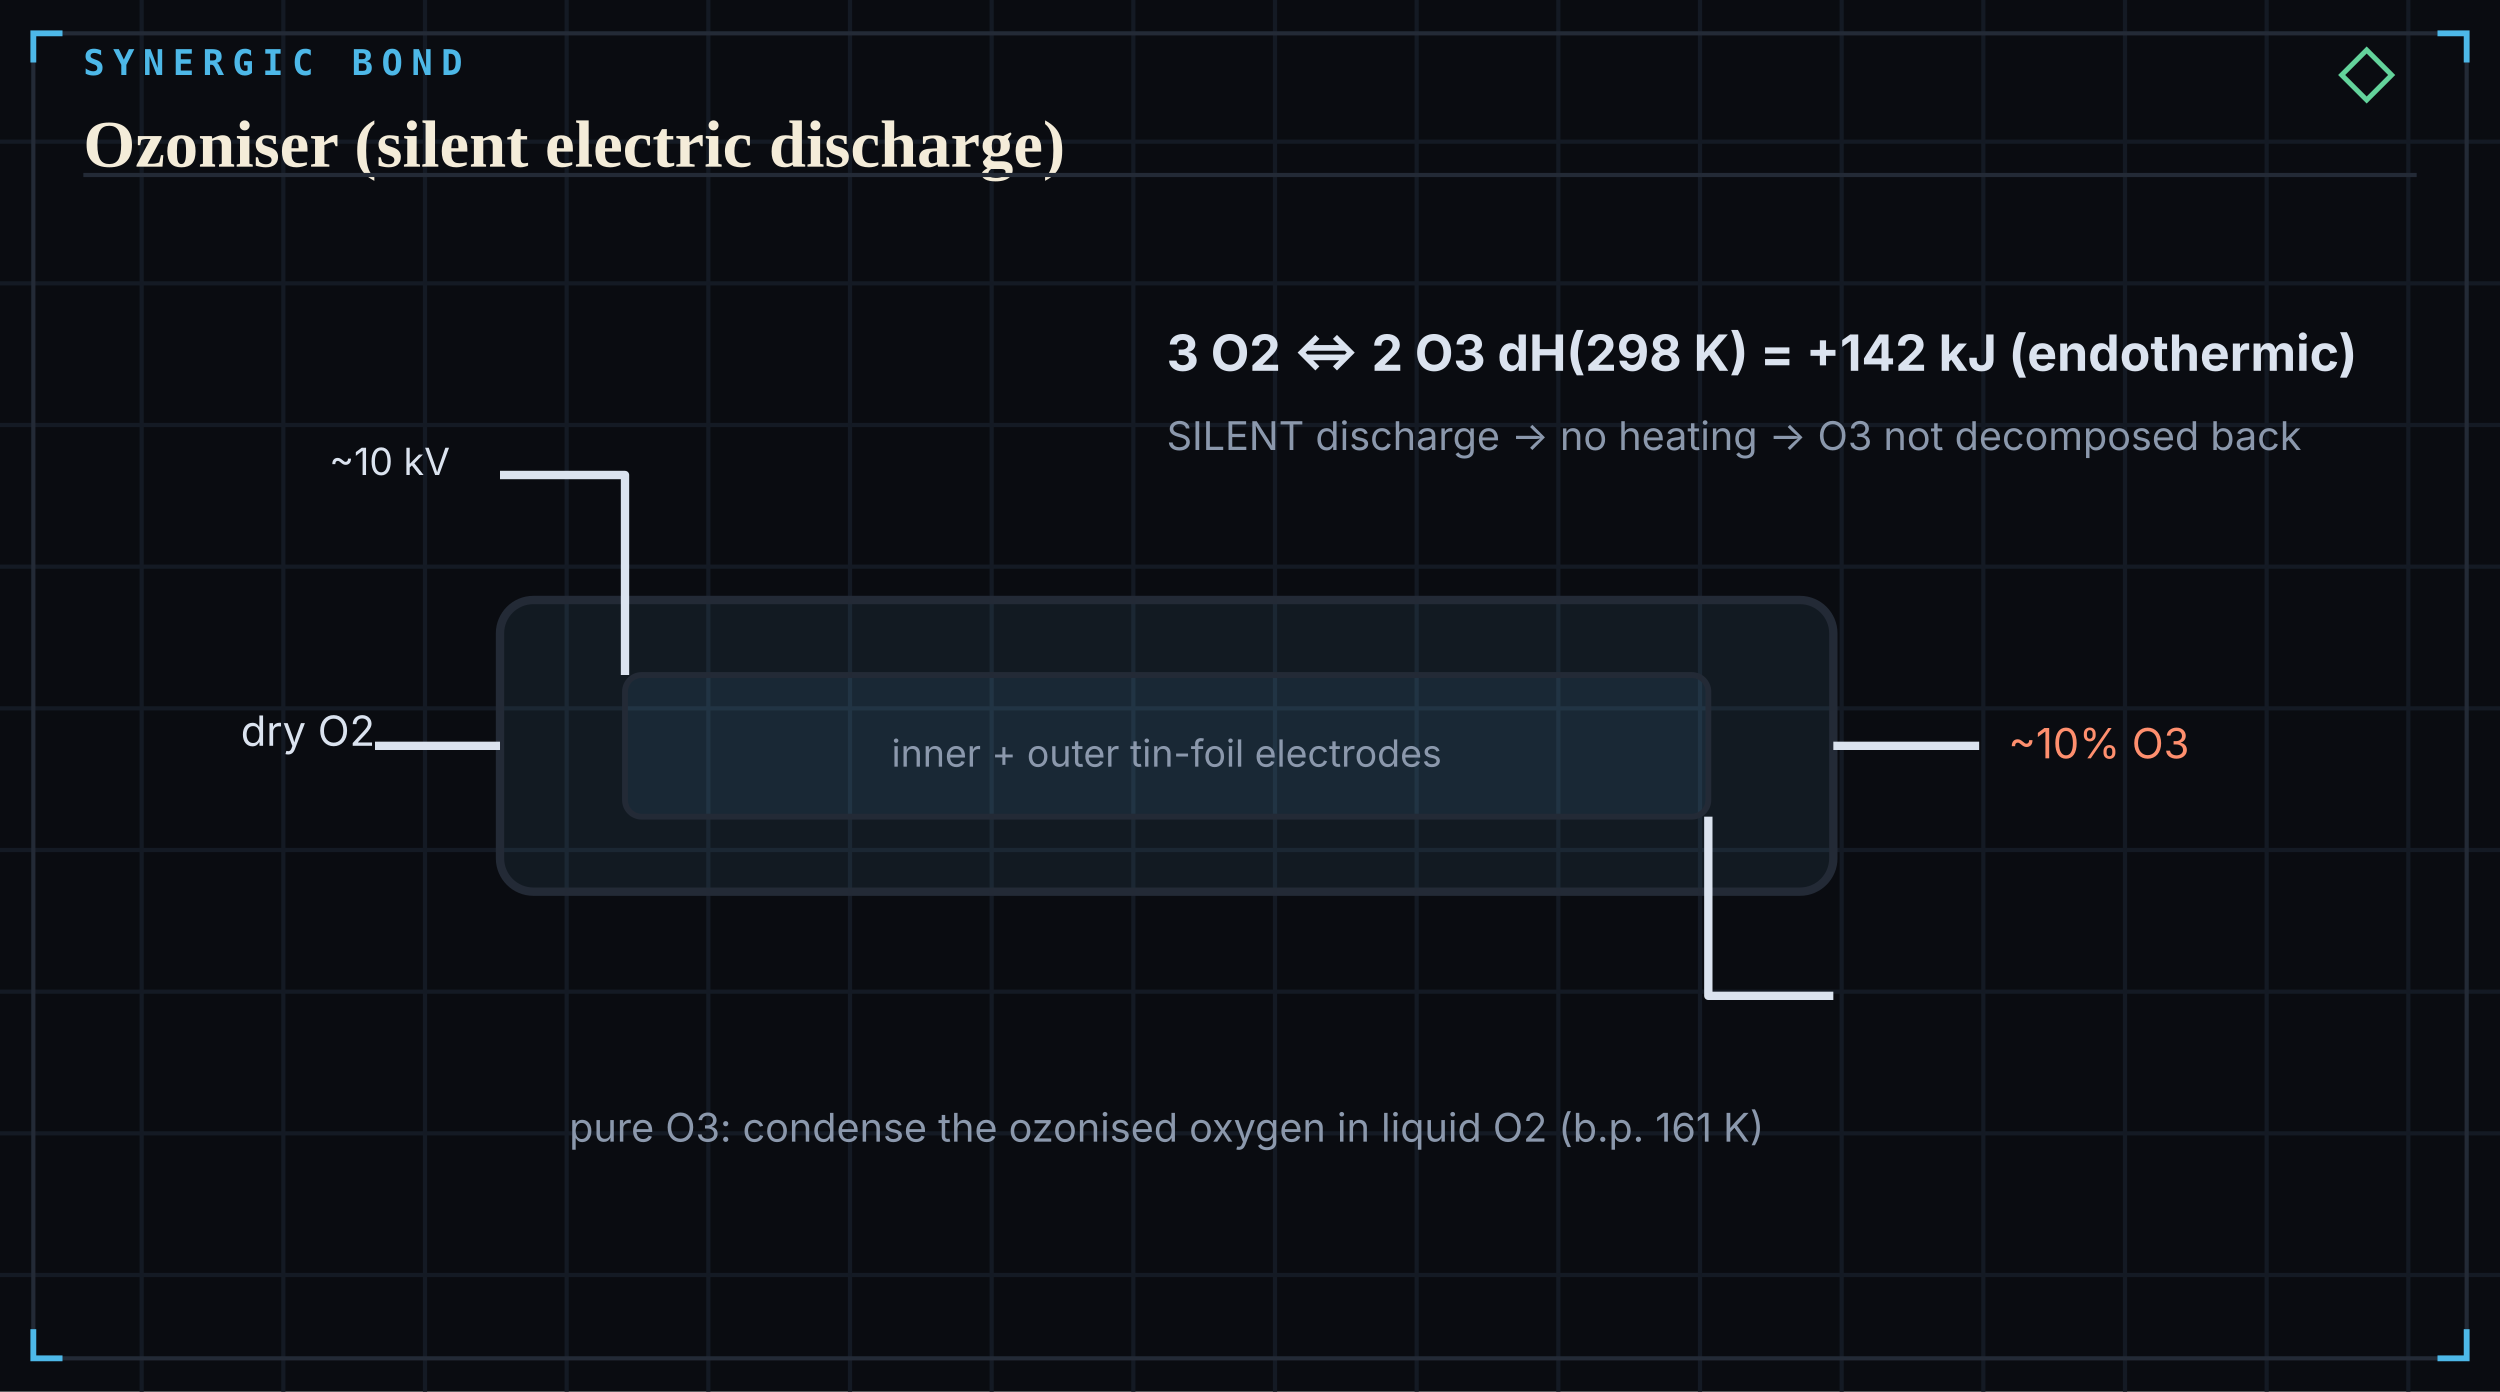
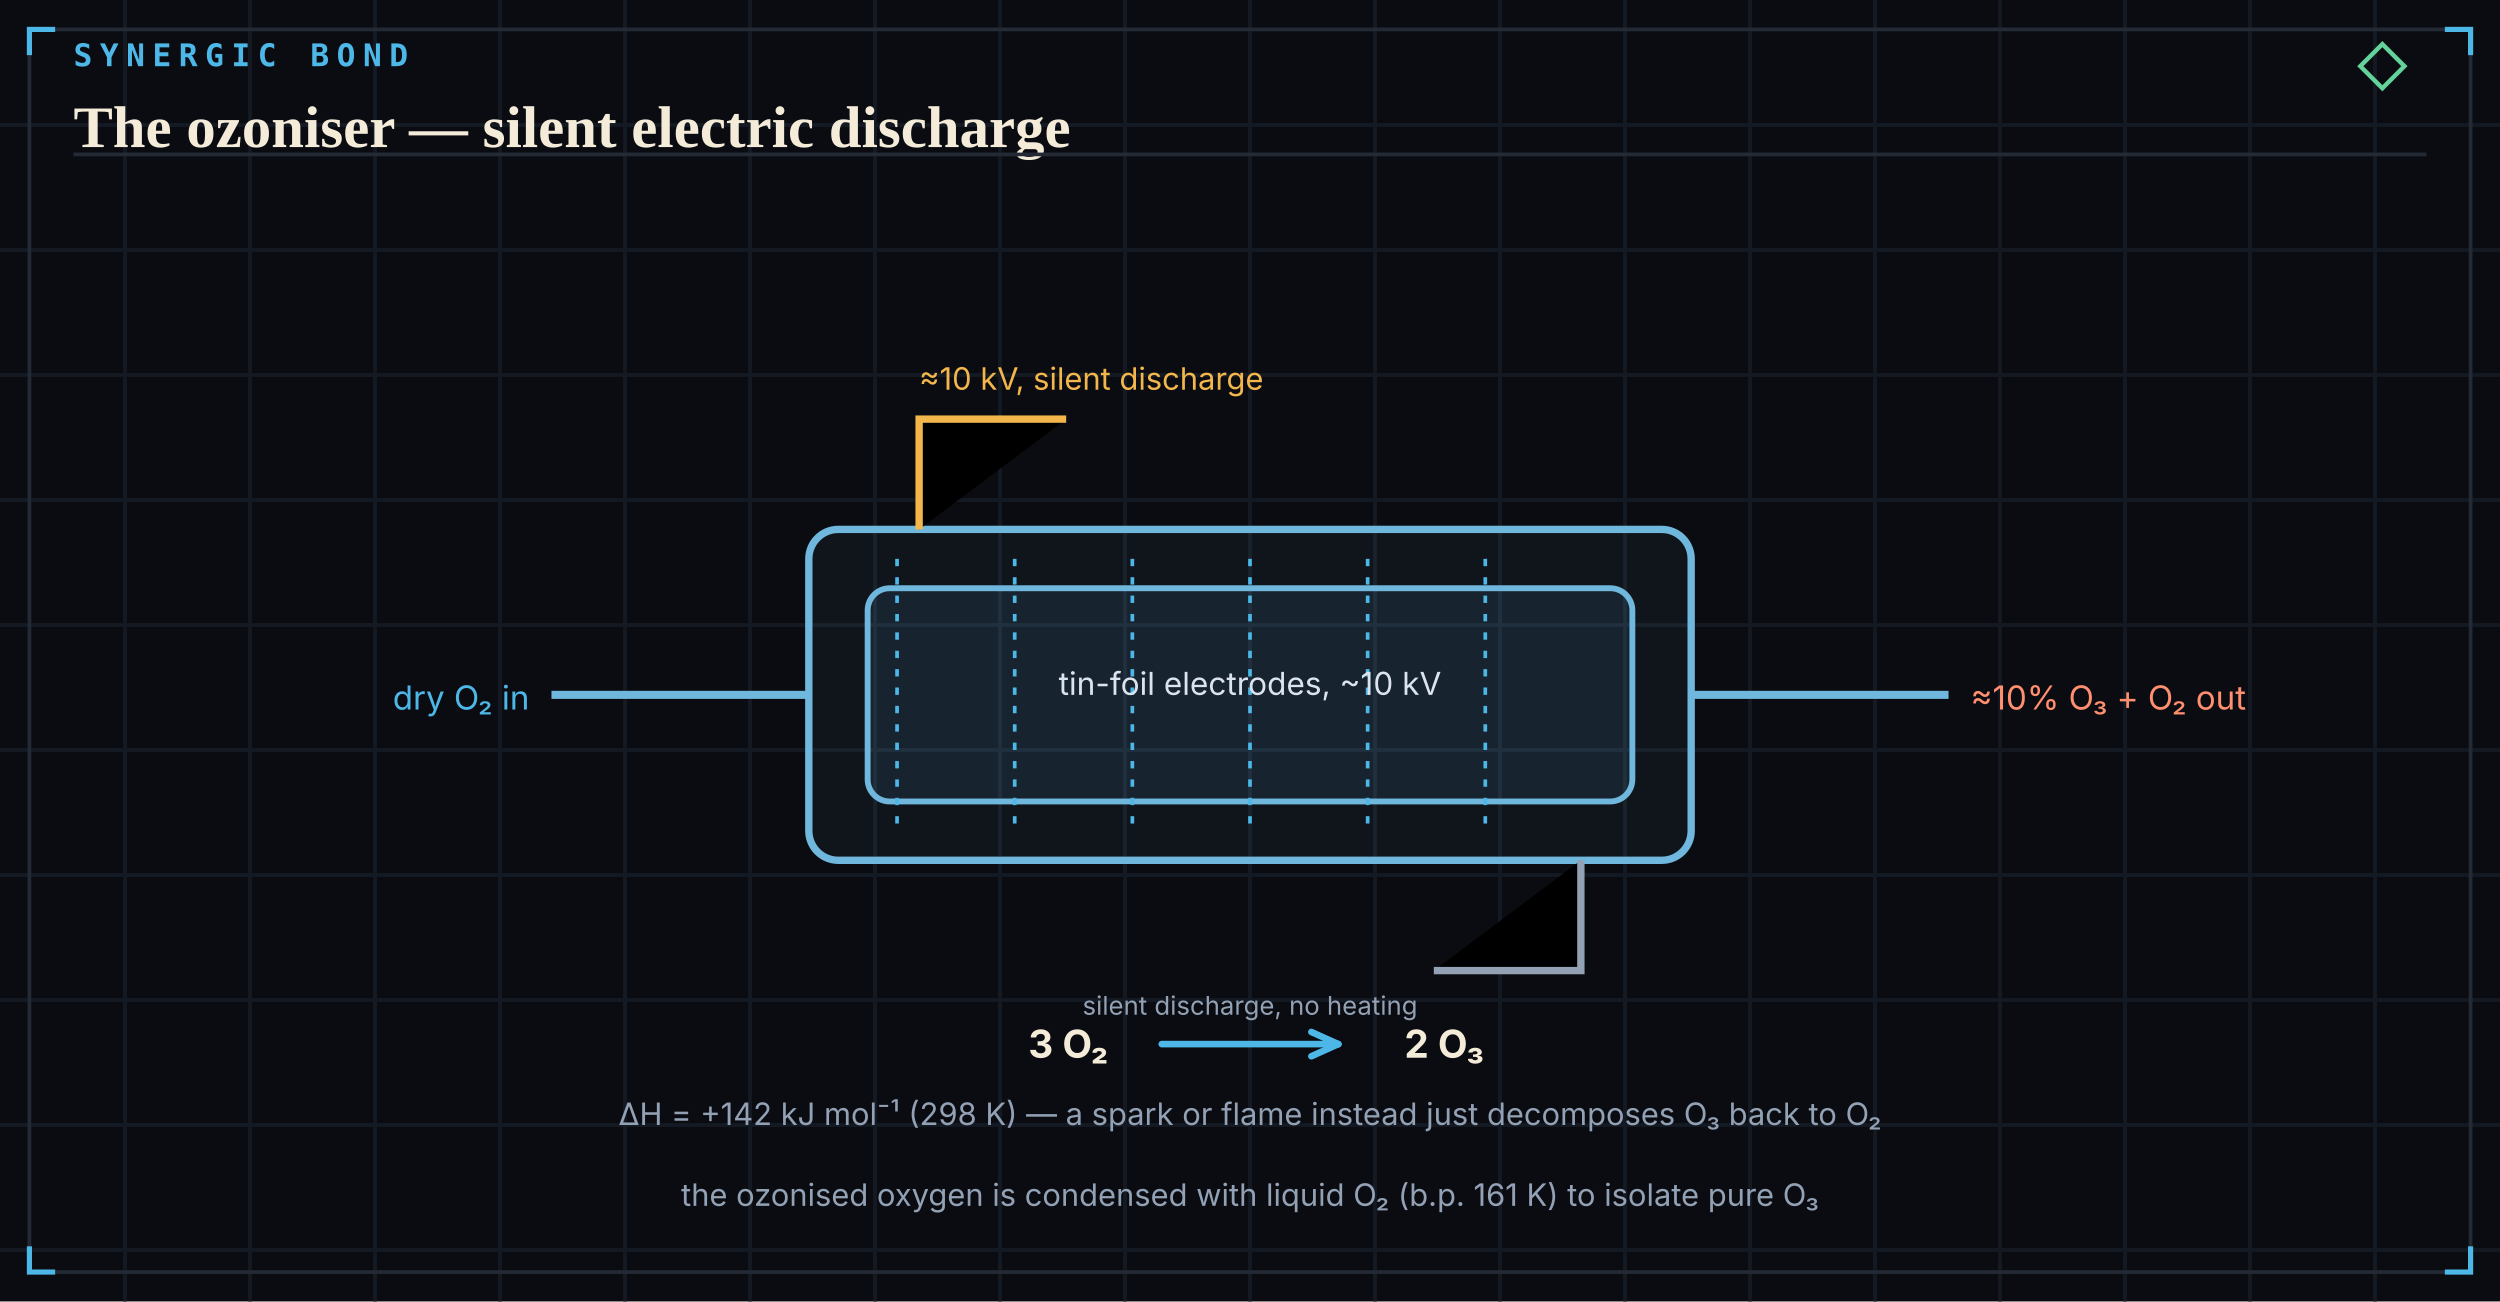
- <svg xmlns="http://www.w3.org/2000/svg" width="600" height="334" viewBox="0 0 600 334" font-family="'Inter','Helvetica Neue',Arial,'DejaVu Sans',sans-serif">
-   <rect width="600" height="334" fill="#0a0c11" />
+ <svg xmlns="http://www.w3.org/2000/svg" width="680" height="354" viewBox="0 0 680 354" font-family="'Inter','Helvetica Neue',Arial,'DejaVu Sans',sans-serif">
+   <rect width="680" height="354" fill="#0a0c11" />
  <g stroke="#141a24" stroke-width="1">
-     <line x1="34" y1="0" x2="34" y2="334" />
-     <line x1="68" y1="0" x2="68" y2="334" />
-     <line x1="102" y1="0" x2="102" y2="334" />
-     <line x1="136" y1="0" x2="136" y2="334" />
-     <line x1="170" y1="0" x2="170" y2="334" />
-     <line x1="204" y1="0" x2="204" y2="334" />
-     <line x1="238" y1="0" x2="238" y2="334" />
-     <line x1="272" y1="0" x2="272" y2="334" />
-     <line x1="306" y1="0" x2="306" y2="334" />
-     <line x1="340" y1="0" x2="340" y2="334" />
-     <line x1="374" y1="0" x2="374" y2="334" />
-     <line x1="408" y1="0" x2="408" y2="334" />
-     <line x1="442" y1="0" x2="442" y2="334" />
-     <line x1="476" y1="0" x2="476" y2="334" />
-     <line x1="510" y1="0" x2="510" y2="334" />
-     <line x1="544" y1="0" x2="544" y2="334" />
-     <line x1="578" y1="0" x2="578" y2="334" />
-     <line x1="0" y1="34" x2="600" y2="34" />
-     <line x1="0" y1="68" x2="600" y2="68" />
-     <line x1="0" y1="102" x2="600" y2="102" />
-     <line x1="0" y1="136" x2="600" y2="136" />
-     <line x1="0" y1="170" x2="600" y2="170" />
-     <line x1="0" y1="204" x2="600" y2="204" />
-     <line x1="0" y1="238" x2="600" y2="238" />
-     <line x1="0" y1="272" x2="600" y2="272" />
-     <line x1="0" y1="306" x2="600" y2="306" />
+     <line x1="34" y1="0" x2="34" y2="354" />
+     <line x1="68" y1="0" x2="68" y2="354" />
+     <line x1="102" y1="0" x2="102" y2="354" />
+     <line x1="136" y1="0" x2="136" y2="354" />
+     <line x1="170" y1="0" x2="170" y2="354" />
+     <line x1="204" y1="0" x2="204" y2="354" />
+     <line x1="238" y1="0" x2="238" y2="354" />
+     <line x1="272" y1="0" x2="272" y2="354" />
+     <line x1="306" y1="0" x2="306" y2="354" />
+     <line x1="340" y1="0" x2="340" y2="354" />
+     <line x1="374" y1="0" x2="374" y2="354" />
+     <line x1="408" y1="0" x2="408" y2="354" />
+     <line x1="442" y1="0" x2="442" y2="354" />
+     <line x1="476" y1="0" x2="476" y2="354" />
+     <line x1="510" y1="0" x2="510" y2="354" />
+     <line x1="544" y1="0" x2="544" y2="354" />
+     <line x1="578" y1="0" x2="578" y2="354" />
+     <line x1="612" y1="0" x2="612" y2="354" />
+     <line x1="646" y1="0" x2="646" y2="354" />
+     <line x1="0" y1="34" x2="680" y2="34" />
+     <line x1="0" y1="68" x2="680" y2="68" />
+     <line x1="0" y1="102" x2="680" y2="102" />
+     <line x1="0" y1="136" x2="680" y2="136" />
+     <line x1="0" y1="170" x2="680" y2="170" />
+     <line x1="0" y1="204" x2="680" y2="204" />
+     <line x1="0" y1="238" x2="680" y2="238" />
+     <line x1="0" y1="272" x2="680" y2="272" />
+     <line x1="0" y1="306" x2="680" y2="306" />
+     <line x1="0" y1="340" x2="680" y2="340" />
  </g>
-   <rect x="8" y="8" width="584" height="318" fill="none" stroke="#232a36" stroke-width="1" />
+   <rect x="8" y="8" width="664" height="338" fill="none" stroke="#232a36" stroke-width="1" />
  <path d="M 8 15 L 8 8 L 15 8" stroke="#4db8e8" stroke-width="1.4" fill="none" />
-   <path d="M 592 15 L 592 8 L 585 8" stroke="#4db8e8" stroke-width="1.4" fill="none" />
-   <path d="M 8 319 L 8 326 L 15 326" stroke="#4db8e8" stroke-width="1.4" fill="none" />
-   <path d="M 592 319 L 592 326 L 585 326" stroke="#4db8e8" stroke-width="1.4" fill="none" />
+   <path d="M 672 15 L 672 8 L 665 8" stroke="#4db8e8" stroke-width="1.4" fill="none" />
+   <path d="M 8 339 L 8 346 L 15 346" stroke="#4db8e8" stroke-width="1.4" fill="none" />
+   <path d="M 672 339 L 672 346 L 665 346" stroke="#4db8e8" stroke-width="1.4" fill="none" />
  <text x="20" y="18" font-size="8.5" font-weight="bold" fill="#4db8e8" text-anchor="start" font-family="'SF Mono','DejaVu Sans Mono',ui-monospace,Menlo,monospace" letter-spacing="0.24em">SYNERGIC BOND</text>
-   <path d="M 568 12 l 6 6 l -6 6 l -6 -6 z" fill="none" stroke="#63d39b" stroke-width="1.2" />
-   <text x="20" y="40" font-size="16" font-weight="bold" fill="#f4ecd9" text-anchor="start" font-family="'Georgia','Times New Roman',serif">Ozoniser  (silent electric discharge)</text>
-   <line x1="20" y1="42" x2="580" y2="42" stroke="#232a36" stroke-width="1" />
+   <path d="M 648 12 l 6 6 l -6 6 l -6 -6 z" fill="none" stroke="#63d39b" stroke-width="1.2" />
+   <text x="20" y="40" font-size="16" font-weight="bold" fill="#f4ecd9" text-anchor="start" font-family="'Georgia','Times New Roman',serif">The ozoniser — silent electric discharge</text>
+   <line x1="20" y1="42" x2="660" y2="42" stroke="#232a36" stroke-width="1" />
  <g transform="translate(0,34)">
-     <rect x="120" y="110" width="320" height="70" rx="8" fill="rgba(120,190,235,0.08)" stroke="#232a36" stroke-width="2" />
-     <rect x="150" y="128" width="260" height="34" rx="4" fill="rgba(90,175,225,0.10)" stroke="#232a36" stroke-width="1.4" />
-     <text x="280.0" y="150.0" font-size="9" font-weight="normal" fill="#8b98ac" text-anchor="middle">inner + outer tin-foil electrodes</text>
-     <path d="M 150.0 128.0 L 150.0 80.0 L 120.0 80.0" fill="none" stroke="#dbe3ef" stroke-width="2" stroke-linejoin="round" />
-     <text x="108.0" y="80.0" font-size="9" font-weight="normal" fill="#dbe3ef" text-anchor="end">~10 kV</text>
-     <path d="M 410.0 162.0 L 410.0 205.0 L 440.0 205.0" fill="none" stroke="#dbe3ef" stroke-width="2" stroke-linejoin="round" />
-     <text x="90.0" y="145.0" font-size="10" font-weight="normal" fill="#dbe3ef" text-anchor="end">dry O2</text>
-     <path d="M 90.0 145.0 L 120.0 145.0" fill="none" stroke="#dbe3ef" stroke-width="2" stroke-linejoin="round" />
-     <path d="M 440.0 145.0 L 475.0 145.0" fill="none" stroke="#dbe3ef" stroke-width="2" stroke-linejoin="round" />
-     <text x="482.0" y="148.0" font-size="10" font-weight="normal" fill="#ff8f6e" text-anchor="start">~10% O3</text>
-     <text x="280.0" y="55.0" font-size="12" font-weight="bold" fill="#dbe3ef" text-anchor="start">3 O2  &lt;=&gt;  2 O3      dH(298 K) = +142 kJ  (endothermic)</text>
-     <text x="280.0" y="74.0" font-size="9.5" font-weight="normal" fill="#8b98ac" text-anchor="start">SILENT discharge -&gt; no heating -&gt; O3 not decomposed back</text>
-     <text x="280.0" y="240.0" font-size="9.5" font-weight="normal" fill="#8b98ac" text-anchor="middle">pure O3: condense the ozonised oxygen in liquid O2 (b.p. 161 K)</text>
+     <rect x="220" y="110" width="240" height="90" rx="8" fill="rgba(120,190,235,0.05)" stroke="#6fb7dc" stroke-width="2" />
+     <rect x="236" y="126" width="208" height="58" rx="6" fill="rgba(90,175,225,0.10)" stroke="#6fb7dc" stroke-width="1.6" />
+     <line x1="244" y1="118" x2="244" y2="192" stroke="#4db8e8" stroke-width="1" stroke-dasharray="2 3" />
+     <line x1="276" y1="118" x2="276" y2="192" stroke="#4db8e8" stroke-width="1" stroke-dasharray="2 3" />
+     <line x1="308" y1="118" x2="308" y2="192" stroke="#4db8e8" stroke-width="1" stroke-dasharray="2 3" />
+     <line x1="340" y1="118" x2="340" y2="192" stroke="#4db8e8" stroke-width="1" stroke-dasharray="2 3" />
+     <line x1="372" y1="118" x2="372" y2="192" stroke="#4db8e8" stroke-width="1" stroke-dasharray="2 3" />
+     <line x1="404" y1="118" x2="404" y2="192" stroke="#4db8e8" stroke-width="1" stroke-dasharray="2 3" />
+     <text x="340.0" y="155.0" font-size="8.6" font-weight="normal" fill="#dbe3ef" text-anchor="middle">tin-foil electrodes, ~10 kV</text>
+     <path d="M 150 155.0 h 70" stroke="#6fb7dc" stroke-width="2.2" />
+     <text x="144.0" y="159.0" font-size="9" font-weight="normal" fill="#4db8e8" text-anchor="end">dry O₂ in</text>
+     <path d="M 460 155.0 h 70" stroke="#6fb7dc" stroke-width="2.2" />
+     <text x="536.0" y="159.0" font-size="9" font-weight="normal" fill="#ff8f6e" text-anchor="start">≈10% O₃ + O₂ out</text>
+     <path d="M 250 110 v -30 h 40" stroke="#f3b64b" stroke-width="2" />
+     <text x="250.0" y="72.0" font-size="8.4" font-weight="normal" fill="#f3b64b" text-anchor="start">≈10 kV, silent discharge</text>
+     <path d="M 430 200 v 30 h -40" stroke="#93a1b5" stroke-width="2" />
+     <text x="279.7" y="253.7" font-size="10.5" font-weight="bold" fill="#f4ecd9" text-anchor="start">3 O₂</text>
+     <line x1="316.0" y1="250.0" x2="364.0" y2="250.0" stroke="#4db8e8" stroke-width="1.8" stroke-linecap="round" />
+     <line x1="364.0" y1="250.0" x2="356.7" y2="246.7" stroke="#4db8e8" stroke-width="1.8" stroke-linecap="round" />
+     <line x1="364.0" y1="250.0" x2="356.7" y2="253.3" stroke="#4db8e8" stroke-width="1.8" stroke-linecap="round" />
+     <text x="340.0" y="242.0" font-size="7.0" font-weight="normal" fill="#93a1b5" text-anchor="middle">silent discharge, no heating</text>
+     <text x="382.0" y="253.7" font-size="10.5" font-weight="bold" fill="#f4ecd9" text-anchor="start">2 O₃</text>
+     <text x="340.0" y="272.0" font-size="8.4" font-weight="normal" fill="#93a1b5" text-anchor="middle">ΔH = +142 kJ mol⁻¹ (298 K) — a spark or flame instead just decomposes O₃ back to O₂</text>
+     <text x="340.0" y="294.0" font-size="8.4" font-weight="normal" fill="#93a1b5" text-anchor="middle">the ozonised oxygen is condensed with liquid O₂ (b.p. 161 K) to isolate pure O₃</text>
  </g>
</svg>
